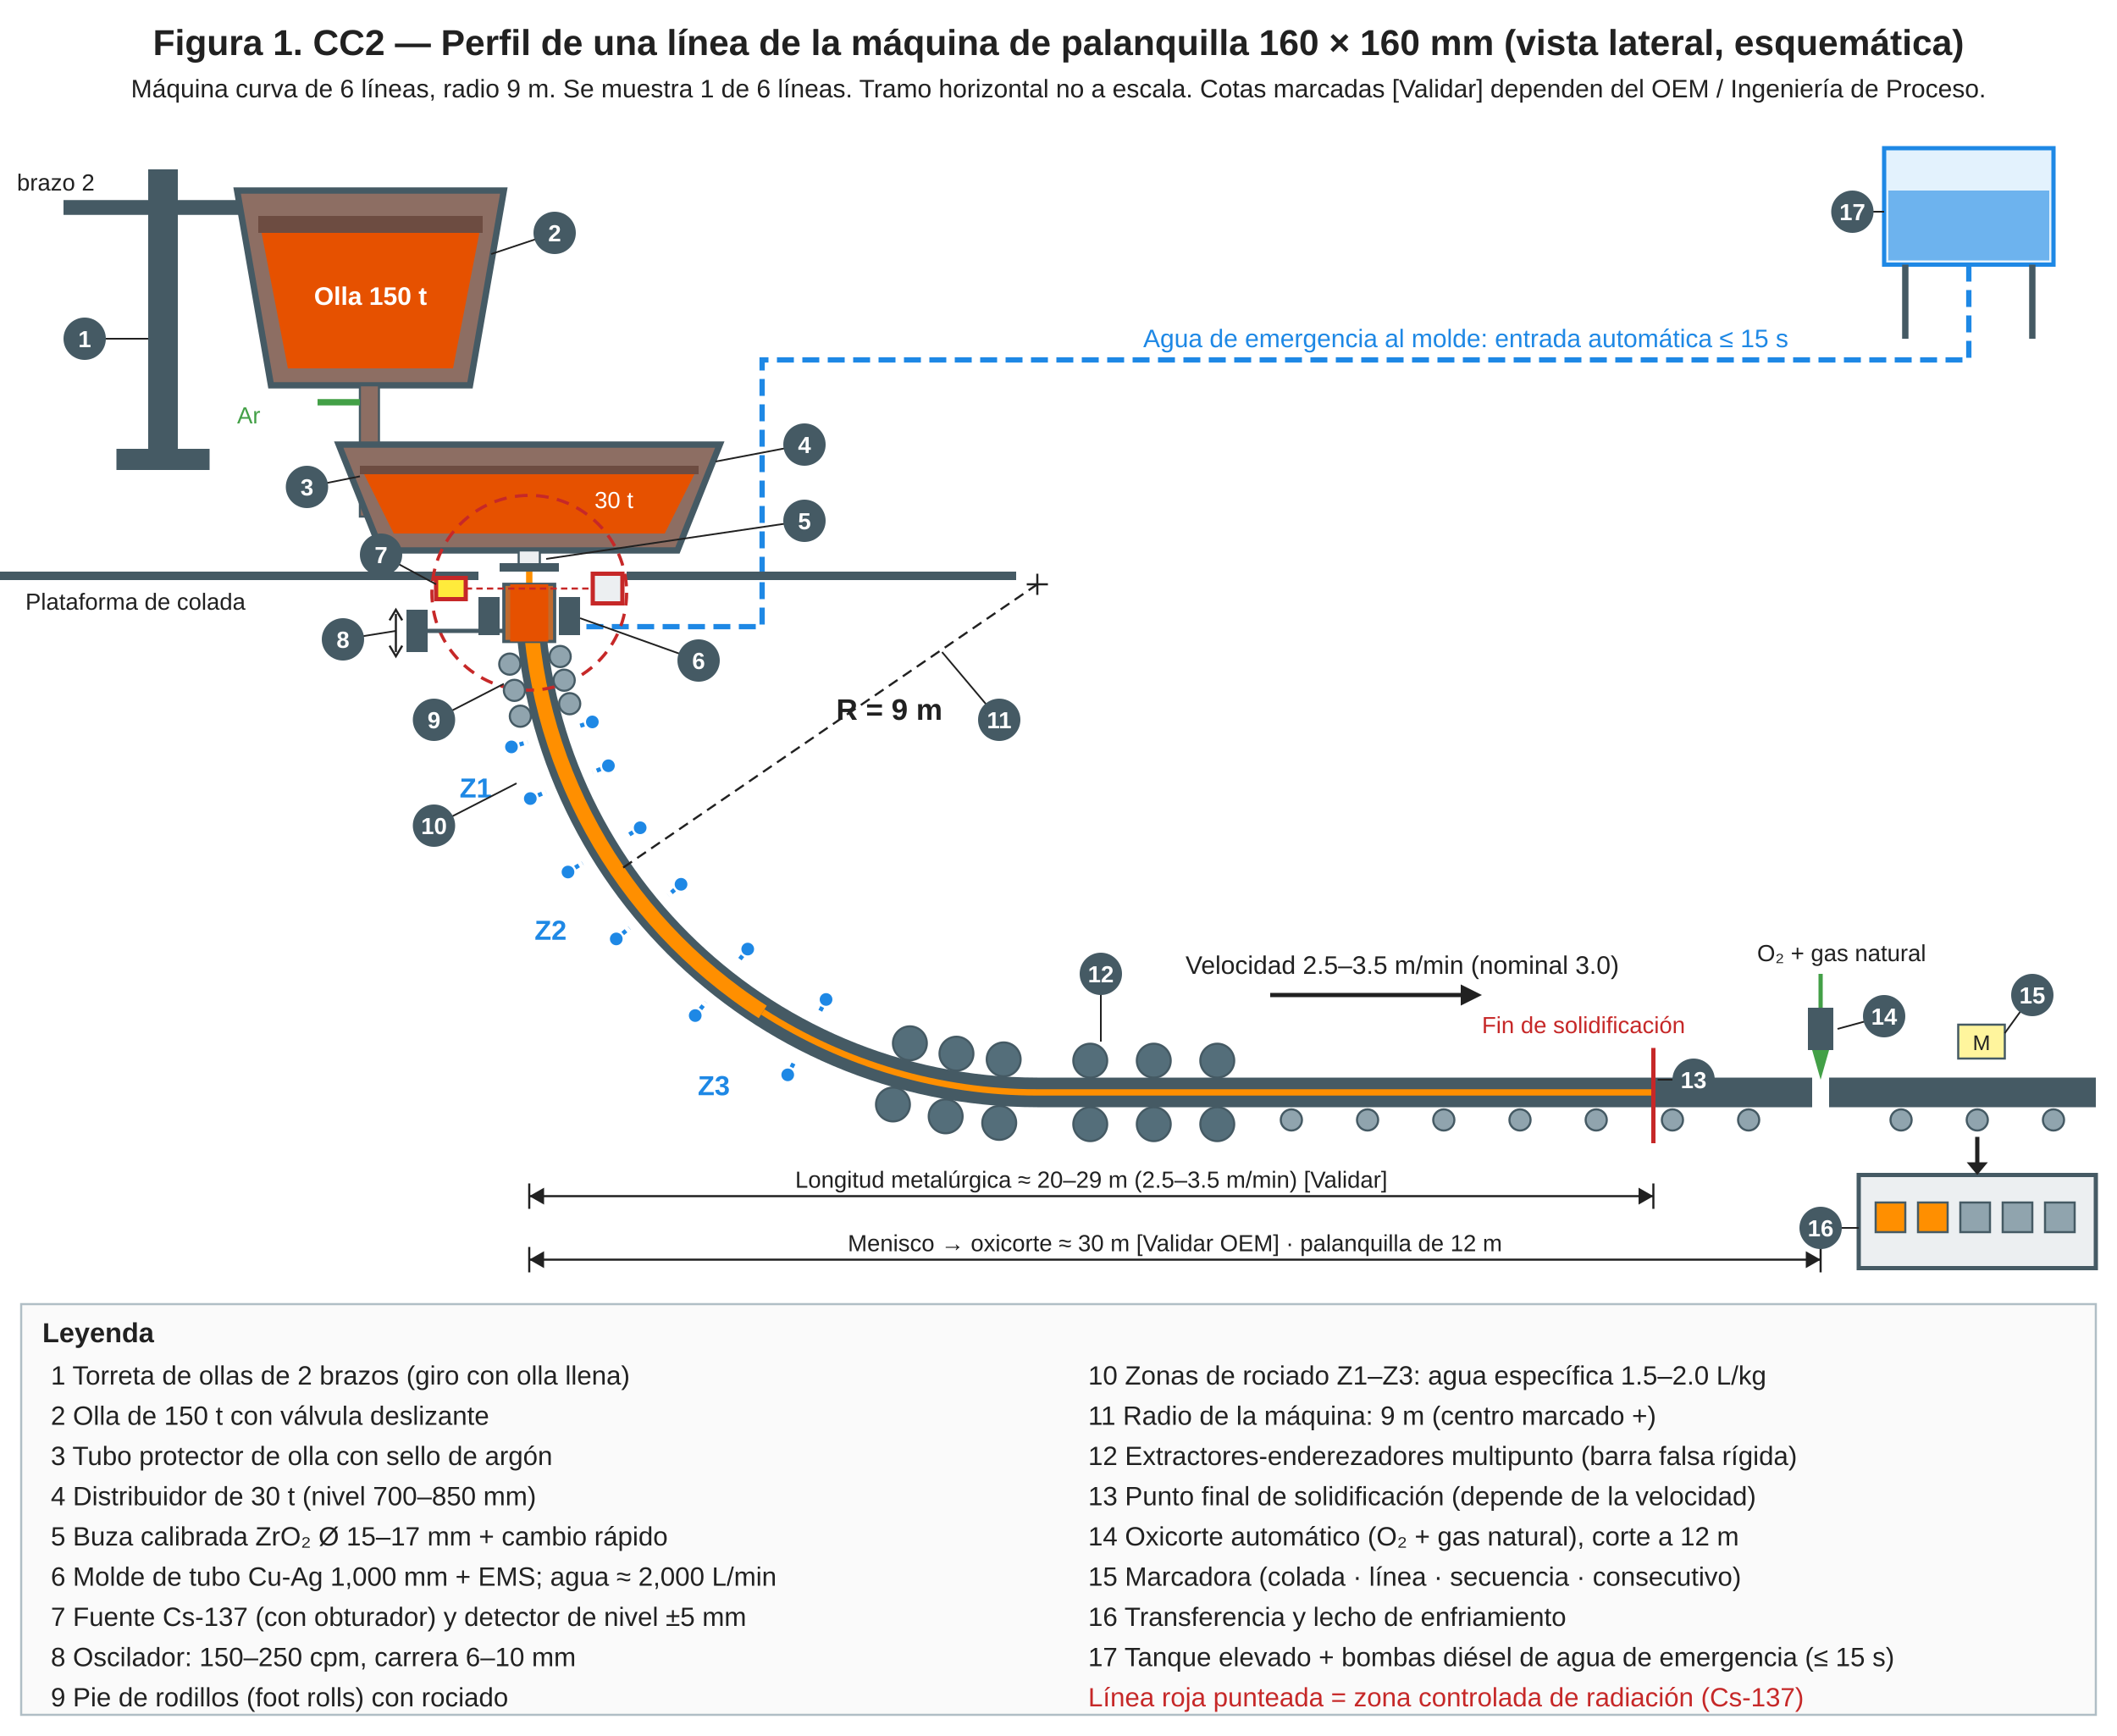
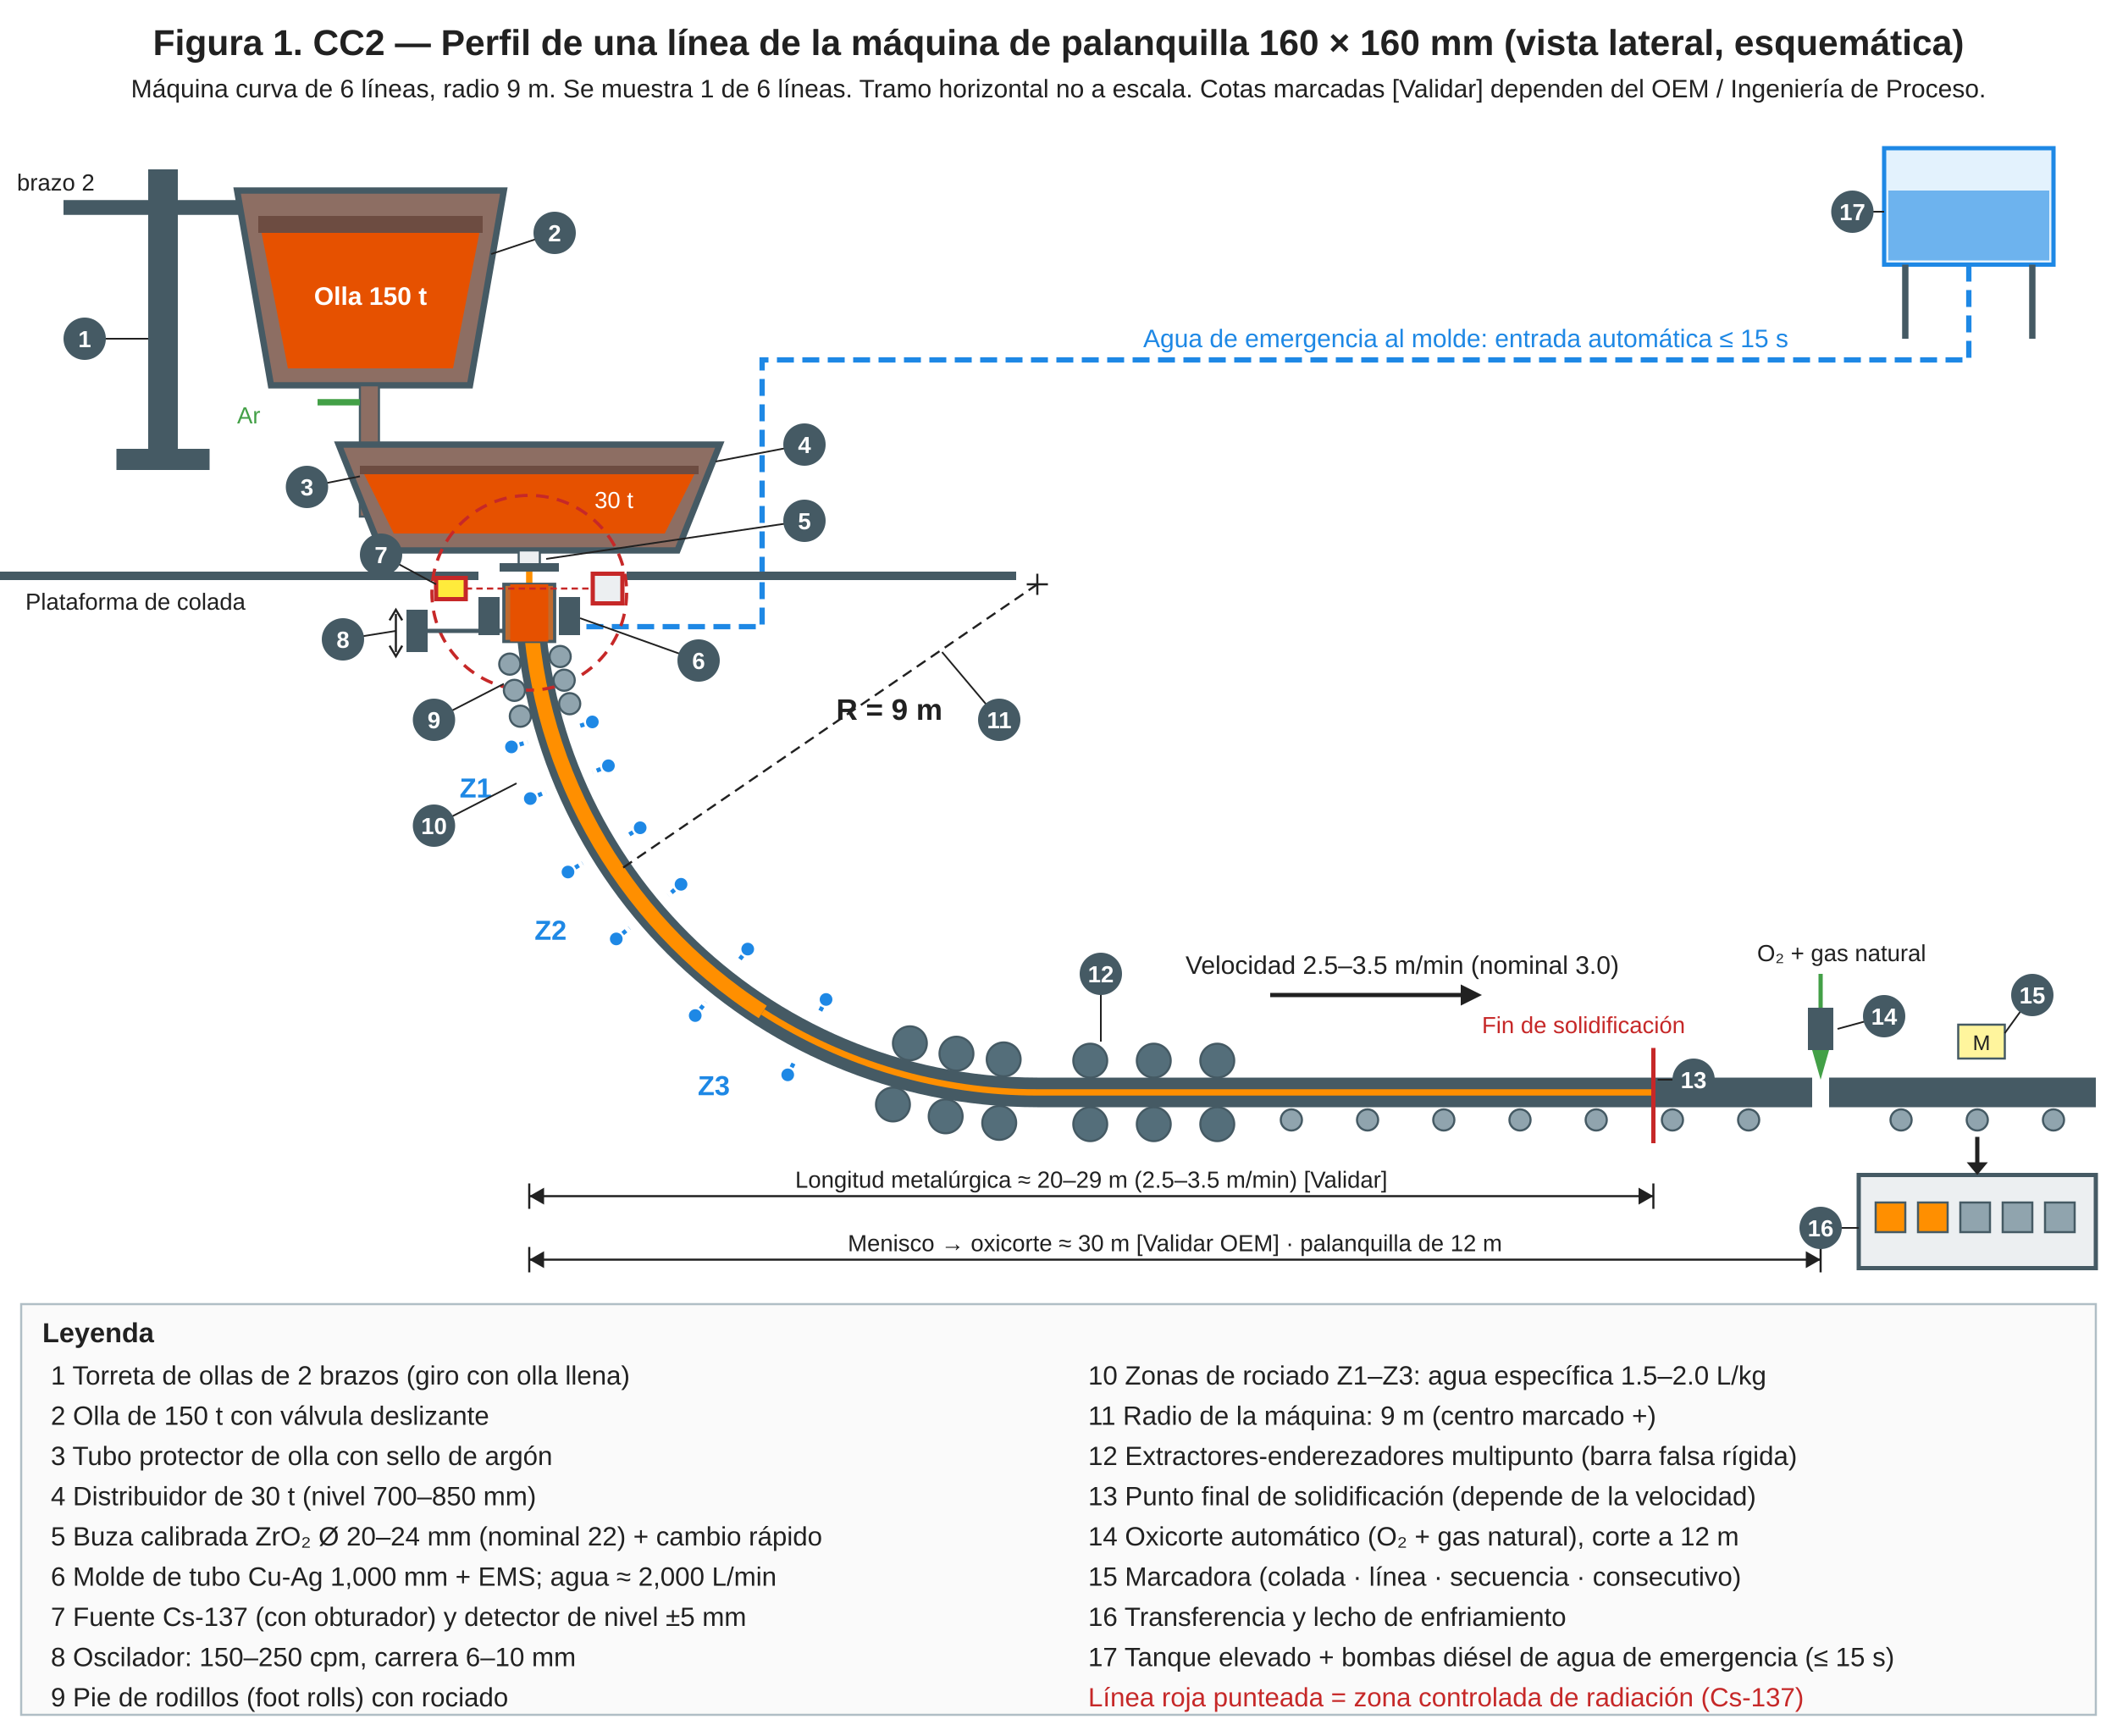
<svg xmlns="http://www.w3.org/2000/svg" viewBox="0 0 1000 820" width="1000" height="820" font-family="Arial, Helvetica, sans-serif">
  <rect width="100%" height="100%" fill="#ffffff" />
  <text x="500" y="26" font-size="17" font-weight="bold" text-anchor="middle" fill="#212121">Figura 1. CC2 — Perfil de una línea de la máquina de palanquilla 160 × 160 mm (vista lateral, esquemática)</text>
  <text x="500" y="46" font-size="12" text-anchor="middle" fill="#212121">Máquina curva de 6 líneas, radio 9 m. Se muestra 1 de 6 líneas. Tramo horizontal no a escala. Cotas marcadas [Validar] dependen del OEM / Ingeniería de Proceso.</text>
  <g transform="translate(0,40)">
    <rect x="890" y="30" width="80" height="55" fill="#E3F2FD" stroke="#1E88E5" stroke-width="2" />
    <rect x="892" y="50" width="76" height="33" fill="#1E88E5" opacity="0.6" />
    <line x1="900" y1="85" x2="900" y2="120" stroke="#455A64" stroke-width="3" />
    <line x1="960" y1="85" x2="960" y2="120" stroke="#455A64" stroke-width="3" />
    <polyline points="930,85 930,130 360,130 360,256 276,256" fill="none" stroke="#1E88E5" stroke-width="2.5" stroke-dasharray="8 4" />
    <text x="540" y="124" font-size="12" fill="#1E88E5">Agua de emergencia al molde: entrada automática ≤ 15 s</text>
    <rect x="70" y="40" width="14" height="138" fill="#455A64" />
    <rect x="55" y="172" width="44" height="10" fill="#455A64" />
    <line x1="77" y1="58" x2="128" y2="58" stroke="#455A64" stroke-width="7" />
    <line x1="77" y1="58" x2="30" y2="58" stroke="#455A64" stroke-width="7" />
    <text x="8" y="50" font-size="11" fill="#212121">brazo 2</text>
    <polygon points="112,50 238,50 222,142 128,142" fill="#8D6E63" stroke="#455A64" stroke-width="3" />
    <polygon points="122,62 228,62 214,134 136,134" fill="#E65100" />
    <rect x="122" y="62" width="106" height="8" fill="#6D4C41" />
    <text x="175" y="104" font-size="12" fill="#ffffff" text-anchor="middle" font-weight="bold">Olla 150 t</text>
    <rect x="170" y="142" width="9" height="62" fill="#8D6E63" stroke="#455A64" />
    <line x1="150" y1="150" x2="170" y2="150" stroke="#43A047" stroke-width="3" />
    <text x="112" y="160" font-size="11" fill="#43A047">Ar</text>
    <polygon points="160,170 340,170 320,220 180,220" fill="#8D6E63" stroke="#455A64" stroke-width="3" />
    <polygon points="170,180 330,180 314,212 186,212" fill="#E65100" />
    <rect x="170" y="180" width="160" height="4" fill="#6D4C41" />
    <text x="290" y="200" font-size="11" fill="#ffffff" text-anchor="middle">30 t</text>
    <rect x="245" y="220" width="10" height="8" fill="#ECEFF1" stroke="#455A64" />
    <rect x="236" y="226" width="28" height="4" fill="#455A64" />
    <line x1="250" y1="230" x2="250" y2="236" stroke="#FF8F00" stroke-width="3" />
    <line x1="0" y1="232" x2="226" y2="232" stroke="#455A64" stroke-width="4" />
    <line x1="296" y1="232" x2="480" y2="232" stroke="#455A64" stroke-width="4" />
    <text x="12" y="248" font-size="11" fill="#212121">Plataforma de colada</text>
    <path d="M 250 236 A 240 240 0 0 0 490 476 L 856 476" fill="none" stroke="#455A64" stroke-width="14" />
    <line x1="864" y1="476" x2="990" y2="476" stroke="#455A64" stroke-width="14" />
    <path d="M 250 238 A 240 240 0 0 0 360.3 438.0" fill="none" stroke="#FF8F00" stroke-width="7" />
    <path d="M 360.3 438.0 A 240 240 0 0 0 490 476 L 781 476" fill="none" stroke="#FF8F00" stroke-width="3" />
    <rect x="238" y="236" width="24" height="27" fill="#BF6A2E" stroke="#455A64" stroke-width="1.5" />
    <rect x="241" y="236" width="18" height="27" fill="#E65100" />
    <rect x="226" y="242" width="10" height="18" fill="#455A64" />
    <rect x="264" y="242" width="10" height="18" fill="#455A64" />
    <rect x="206" y="233" width="14" height="10" fill="#FFEB3B" stroke="#C62828" stroke-width="2" />
    <rect x="280" y="231" width="14" height="14" fill="#ECEFF1" stroke="#C62828" stroke-width="2" />
    <line x1="220" y1="238" x2="280" y2="238" stroke="#C62828" stroke-dasharray="3 2" />
    <circle cx="250" cy="240" r="46" fill="none" stroke="#C62828" stroke-width="1.5" stroke-dasharray="6 4" />
    <rect x="192" y="248" width="10" height="20" fill="#455A64" />
    <path d="M 187 250 L 187 268 M 184 253 L 187 248 L 190 253 M 184 265 L 187 270 L 190 265" stroke="#212121" fill="none" />
    <line x1="202" y1="258" x2="238" y2="258" stroke="#455A64" stroke-width="2" />
    <circle cx="240.8" cy="273.7" r="5" fill="#90A4AE" stroke="#455A64" />
    <circle cx="264.6" cy="270.1" r="5" fill="#90A4AE" stroke="#455A64" />
    <circle cx="243.0" cy="286.1" r="5" fill="#90A4AE" stroke="#455A64" />
    <circle cx="266.5" cy="281.3" r="5" fill="#90A4AE" stroke="#455A64" />
    <circle cx="245.8" cy="298.3" r="5" fill="#90A4AE" stroke="#455A64" />
    <circle cx="269.1" cy="292.4" r="5" fill="#90A4AE" stroke="#455A64" />
    <circle cx="421.8" cy="481.7" r="8" fill="#546E7A" stroke="#455A64" />
    <circle cx="429.8" cy="452.8" r="8" fill="#546E7A" stroke="#455A64" />
    <circle cx="446.7" cy="487.3" r="8" fill="#546E7A" stroke="#455A64" />
    <circle cx="451.8" cy="457.7" r="8" fill="#546E7A" stroke="#455A64" />
    <circle cx="472.0" cy="490.4" r="8" fill="#546E7A" stroke="#455A64" />
    <circle cx="474.1" cy="460.4" r="8" fill="#546E7A" stroke="#455A64" />
    <circle cx="515" cy="461" r="8" fill="#546E7A" stroke="#455A64" />
    <circle cx="515" cy="491" r="8" fill="#546E7A" stroke="#455A64" />
    <circle cx="545" cy="461" r="8" fill="#546E7A" stroke="#455A64" />
    <circle cx="545" cy="491" r="8" fill="#546E7A" stroke="#455A64" />
    <circle cx="575" cy="461" r="8" fill="#546E7A" stroke="#455A64" />
    <circle cx="575" cy="491" r="8" fill="#546E7A" stroke="#455A64" />
    <circle cx="610" cy="489" r="5" fill="#90A4AE" stroke="#455A64" />
    <circle cx="646" cy="489" r="5" fill="#90A4AE" stroke="#455A64" />
    <circle cx="682" cy="489" r="5" fill="#90A4AE" stroke="#455A64" />
    <circle cx="718" cy="489" r="5" fill="#90A4AE" stroke="#455A64" />
    <circle cx="754" cy="489" r="5" fill="#90A4AE" stroke="#455A64" />
    <circle cx="790" cy="489" r="5" fill="#90A4AE" stroke="#455A64" />
    <circle cx="826" cy="489" r="5" fill="#90A4AE" stroke="#455A64" />
    <circle cx="898" cy="489" r="5" fill="#90A4AE" stroke="#455A64" />
    <circle cx="934" cy="489" r="5" fill="#90A4AE" stroke="#455A64" />
    <circle cx="970" cy="489" r="5" fill="#90A4AE" stroke="#455A64" />
    <line x1="241.6" y1="312.8" x2="249.3" y2="310.5" stroke="#1E88E5" stroke-width="2" stroke-dasharray="2 2" />
    <circle cx="241.6" cy="312.8" r="3" fill="#1E88E5" />
    <line x1="279.8" y1="301.0" x2="272.2" y2="303.4" stroke="#1E88E5" stroke-width="2" stroke-dasharray="2 2" />
    <circle cx="279.8" cy="301.0" r="3" fill="#1E88E5" />
    <line x1="250.5" y1="337.2" x2="257.9" y2="334.1" stroke="#1E88E5" stroke-width="2" stroke-dasharray="2 2" />
    <circle cx="250.5" cy="337.2" r="3" fill="#1E88E5" />
    <line x1="287.4" y1="321.7" x2="280.0" y2="324.8" stroke="#1E88E5" stroke-width="2" stroke-dasharray="2 2" />
    <circle cx="287.4" cy="321.7" r="3" fill="#1E88E5" />
    <line x1="268.3" y1="371.9" x2="275.2" y2="367.7" stroke="#1E88E5" stroke-width="2" stroke-dasharray="2 2" />
    <circle cx="268.3" cy="371.9" r="3" fill="#1E88E5" />
    <line x1="302.4" y1="351.0" x2="295.6" y2="355.2" stroke="#1E88E5" stroke-width="2" stroke-dasharray="2 2" />
    <circle cx="302.4" cy="351.0" r="3" fill="#1E88E5" />
    <line x1="291.1" y1="403.5" x2="297.3" y2="398.3" stroke="#1E88E5" stroke-width="2" stroke-dasharray="2 2" />
    <circle cx="291.1" cy="403.5" r="3" fill="#1E88E5" />
    <line x1="321.7" y1="377.7" x2="315.6" y2="382.9" stroke="#1E88E5" stroke-width="2" stroke-dasharray="2 2" />
    <circle cx="321.7" cy="377.7" r="3" fill="#1E88E5" />
    <line x1="328.4" y1="439.7" x2="333.4" y2="433.4" stroke="#1E88E5" stroke-width="2" stroke-dasharray="2 2" />
    <circle cx="328.4" cy="439.7" r="3" fill="#1E88E5" />
    <line x1="353.2" y1="408.3" x2="348.3" y2="414.6" stroke="#1E88E5" stroke-width="2" stroke-dasharray="2 2" />
    <circle cx="353.2" cy="408.3" r="3" fill="#1E88E5" />
    <line x1="372.1" y1="467.7" x2="375.7" y2="460.6" stroke="#1E88E5" stroke-width="2" stroke-dasharray="2 2" />
    <circle cx="372.1" cy="467.7" r="3" fill="#1E88E5" />
    <line x1="390.2" y1="432.1" x2="386.6" y2="439.2" stroke="#1E88E5" stroke-width="2" stroke-dasharray="2 2" />
    <circle cx="390.2" cy="432.1" r="3" fill="#1E88E5" />
    <text x="217.1" y="336.7" font-size="13" font-weight="bold" fill="#1E88E5">Z1</text>
    <text x="252.5" y="403.9" font-size="13" font-weight="bold" fill="#1E88E5">Z2</text>
    <text x="329.6" y="477.3" font-size="13" font-weight="bold" fill="#1E88E5">Z3</text>
    <line x1="490" y1="236" x2="291.9" y2="371.5" stroke="#212121" stroke-dasharray="5 3" />
    <path d="M 485 236 L 495 236 M 490 231 L 490 241" stroke="#212121" />
    <text x="395" y="300" font-size="14" font-weight="bold" fill="#212121">R = 9 m</text>
    <line x1="781" y1="455" x2="781" y2="500" stroke="#C62828" stroke-width="2" />
    <text x="700" y="448" font-size="11" fill="#C62828">Fin de solidificación</text>
    <line x1="600" y1="430" x2="690" y2="430" stroke="#212121" stroke-width="2" />
    <polygon points="690,425 700,430 690,435" fill="#212121" />
    <text x="560" y="420" font-size="12" fill="#212121">Velocidad 2.5–3.5 m/min (nominal 3.0)</text>
    <rect x="854" y="436" width="12" height="20" fill="#455A64" />
    <polygon points="856,456 864,456 860,470" fill="#43A047" />
    <line x1="860" y1="436" x2="860" y2="420" stroke="#43A047" stroke-width="2" />
    <text x="830" y="414" font-size="11" fill="#212121">O₂ + gas natural</text>
    <rect x="925" y="444" width="22" height="16" fill="#FFF59D" stroke="#455A64" />
    <text x="936" y="456" font-size="10" text-anchor="middle" fill="#212121">M</text>
    <rect x="878" y="515" width="112" height="44" fill="#ECEFF1" stroke="#455A64" stroke-width="2" />
    <rect x="886" y="528" width="14" height="14" fill="#FF8F00" stroke="#455A64" />
    <rect x="906" y="528" width="14" height="14" fill="#FF8F00" stroke="#455A64" />
    <rect x="926" y="528" width="14" height="14" fill="#90A4AE" stroke="#455A64" />
    <rect x="946" y="528" width="14" height="14" fill="#90A4AE" stroke="#455A64" />
    <rect x="966" y="528" width="14" height="14" fill="#90A4AE" stroke="#455A64" />
    <line x1="934" y1="497" x2="934" y2="513" stroke="#212121" stroke-width="2" />
    <polygon points="929,509 934,515 939,509" fill="#212121" />
    <line x1="250" y1="525" x2="781" y2="525" stroke="#212121" />
    <polygon points="250,525 257,521 257,529" fill="#212121" />
    <polygon points="781,525 774,521 774,529" fill="#212121" />
    <line x1="250" y1="519" x2="250" y2="531" stroke="#212121" />
    <line x1="781" y1="519" x2="781" y2="531" stroke="#212121" />
    <text x="515.5" y="521" font-size="11" text-anchor="middle" fill="#212121">Longitud metalúrgica ≈ 20–29 m (2.5–3.5 m/min) [Validar]</text>
    <line x1="250" y1="555" x2="860" y2="555" stroke="#212121" />
    <polygon points="250,555 257,551 257,559" fill="#212121" />
    <polygon points="860,555 853,551 853,559" fill="#212121" />
    <line x1="250" y1="549" x2="250" y2="561" stroke="#212121" />
    <line x1="860" y1="549" x2="860" y2="561" stroke="#212121" />
    <text x="555.0" y="551" font-size="11" text-anchor="middle" fill="#212121">Menisco → oxicorte ≈ 30 m [Validar OEM]  ·  palanquilla de 12 m</text>
    <line x1="40" y1="120" x2="70" y2="120" stroke="#212121" stroke-width="0.8" />
    <circle cx="40" cy="120" r="10" fill="#455A64" />
    <text x="40" y="124" font-size="11" font-weight="bold" fill="#ffffff" text-anchor="middle">1</text>
    <line x1="262" y1="70" x2="232" y2="80" stroke="#212121" stroke-width="0.8" />
    <circle cx="262" cy="70" r="10" fill="#455A64" />
    <text x="262" y="74" font-size="11" font-weight="bold" fill="#ffffff" text-anchor="middle">2</text>
    <line x1="145" y1="190" x2="170" y2="185" stroke="#212121" stroke-width="0.8" />
    <circle cx="145" cy="190" r="10" fill="#455A64" />
    <text x="145" y="194" font-size="11" font-weight="bold" fill="#ffffff" text-anchor="middle">3</text>
    <line x1="380" y1="170" x2="338" y2="178" stroke="#212121" stroke-width="0.8" />
    <circle cx="380" cy="170" r="10" fill="#455A64" />
    <text x="380" y="174" font-size="11" font-weight="bold" fill="#ffffff" text-anchor="middle">4</text>
    <line x1="380" y1="206" x2="258" y2="224" stroke="#212121" stroke-width="0.8" />
    <circle cx="380" cy="206" r="10" fill="#455A64" />
    <text x="380" y="210" font-size="11" font-weight="bold" fill="#ffffff" text-anchor="middle">5</text>
    <line x1="330" y1="272" x2="274" y2="252" stroke="#212121" stroke-width="0.8" />
    <circle cx="330" cy="272" r="10" fill="#455A64" />
    <text x="330" y="276" font-size="11" font-weight="bold" fill="#ffffff" text-anchor="middle">6</text>
    <line x1="180" y1="222" x2="206" y2="236" stroke="#212121" stroke-width="0.8" />
    <circle cx="180" cy="222" r="10" fill="#455A64" />
    <text x="180" y="226" font-size="11" font-weight="bold" fill="#ffffff" text-anchor="middle">7</text>
    <line x1="162" y1="262" x2="187" y2="258" stroke="#212121" stroke-width="0.8" />
    <circle cx="162" cy="262" r="10" fill="#455A64" />
    <text x="162" y="266" font-size="11" font-weight="bold" fill="#ffffff" text-anchor="middle">8</text>
    <line x1="205" y1="300" x2="238" y2="283" stroke="#212121" stroke-width="0.8" />
    <circle cx="205" cy="300" r="10" fill="#455A64" />
    <text x="205" y="304" font-size="11" font-weight="bold" fill="#ffffff" text-anchor="middle">9</text>
    <line x1="205" y1="350" x2="244" y2="330" stroke="#212121" stroke-width="0.8" />
    <circle cx="205" cy="350" r="10" fill="#455A64" />
    <text x="205" y="354" font-size="11" font-weight="bold" fill="#ffffff" text-anchor="middle">10</text>
    <line x1="472" y1="300" x2="445" y2="268" stroke="#212121" stroke-width="0.8" />
    <circle cx="472" cy="300" r="10" fill="#455A64" />
    <text x="472" y="304" font-size="11" font-weight="bold" fill="#ffffff" text-anchor="middle">11</text>
    <line x1="520" y1="420" x2="520" y2="452" stroke="#212121" stroke-width="0.8" />
    <circle cx="520" cy="420" r="10" fill="#455A64" />
    <text x="520" y="424" font-size="11" font-weight="bold" fill="#ffffff" text-anchor="middle">12</text>
    <line x1="800" y1="470" x2="783" y2="470" stroke="#212121" stroke-width="0.8" />
    <circle cx="800" cy="470" r="10" fill="#455A64" />
    <text x="800" y="474" font-size="11" font-weight="bold" fill="#ffffff" text-anchor="middle">13</text>
    <line x1="890" y1="440" x2="868" y2="446" stroke="#212121" stroke-width="0.8" />
    <circle cx="890" cy="440" r="10" fill="#455A64" />
    <text x="890" y="444" font-size="11" font-weight="bold" fill="#ffffff" text-anchor="middle">14</text>
    <line x1="960" y1="430" x2="947" y2="448" stroke="#212121" stroke-width="0.8" />
    <circle cx="960" cy="430" r="10" fill="#455A64" />
    <text x="960" y="434" font-size="11" font-weight="bold" fill="#ffffff" text-anchor="middle">15</text>
    <line x1="860" y1="540" x2="878" y2="540" stroke="#212121" stroke-width="0.8" />
    <circle cx="860" cy="540" r="10" fill="#455A64" />
    <text x="860" y="544" font-size="11" font-weight="bold" fill="#ffffff" text-anchor="middle">16</text>
    <line x1="875" y1="60" x2="890" y2="60" stroke="#212121" stroke-width="0.8" />
    <circle cx="875" cy="60" r="10" fill="#455A64" />
    <text x="875" y="64" font-size="11" font-weight="bold" fill="#ffffff" text-anchor="middle">17</text>
  </g>
  <rect x="10" y="616" width="980" height="194" fill="#FAFAFA" stroke="#B0BEC5" />
  <text x="20" y="634" font-size="13" font-weight="bold" fill="#212121">Leyenda</text>
  <text x="24" y="654" font-size="12.5" fill="#212121">1 Torreta de ollas de 2 brazos (giro con olla llena)</text>
  <text x="24" y="673" font-size="12.5" fill="#212121">2 Olla de 150 t con válvula deslizante</text>
  <text x="24" y="692" font-size="12.5" fill="#212121">3 Tubo protector de olla con sello de argón</text>
  <text x="24" y="711" font-size="12.5" fill="#212121">4 Distribuidor de 30 t (nivel 700–850 mm)</text>
-   <text x="24" y="730" font-size="12.5" fill="#212121">5 Buza calibrada ZrO₂ Ø 15–17 mm + cambio rápido</text>
+   <text x="24" y="730" font-size="12.5" fill="#212121">5 Buza calibrada ZrO₂ Ø 20–24 mm (nominal 22) + cambio rápido</text>
  <text x="24" y="749" font-size="12.5" fill="#212121">6 Molde de tubo Cu-Ag 1,000 mm + EMS; agua ≈ 2,000 L/min</text>
  <text x="24" y="768" font-size="12.5" fill="#212121">7 Fuente Cs-137 (con obturador) y detector de nivel ±5 mm</text>
  <text x="24" y="787" font-size="12.5" fill="#212121">8 Oscilador: 150–250 cpm, carrera 6–10 mm</text>
  <text x="24" y="806" font-size="12.5" fill="#212121">9 Pie de rodillos (foot rolls) con rociado</text>
  <text x="514" y="654" font-size="12.5" fill="#212121">10 Zonas de rociado Z1–Z3: agua específica 1.5–2.0 L/kg</text>
  <text x="514" y="673" font-size="12.5" fill="#212121">11 Radio de la máquina: 9 m (centro marcado +)</text>
  <text x="514" y="692" font-size="12.5" fill="#212121">12 Extractores-enderezadores multipunto (barra falsa rígida)</text>
  <text x="514" y="711" font-size="12.5" fill="#212121">13 Punto final de solidificación (depende de la velocidad)</text>
  <text x="514" y="730" font-size="12.5" fill="#212121">14 Oxicorte automático (O₂ + gas natural), corte a 12 m</text>
  <text x="514" y="749" font-size="12.5" fill="#212121">15 Marcadora (colada · línea · secuencia · consecutivo)</text>
  <text x="514" y="768" font-size="12.5" fill="#212121">16 Transferencia y lecho de enfriamiento</text>
  <text x="514" y="787" font-size="12.5" fill="#212121">17 Tanque elevado + bombas diésel de agua de emergencia (≤ 15 s)</text>
  <text x="514" y="806" font-size="12.5" fill="#C62828">Línea roja punteada = zona controlada de radiación (Cs-137)</text>
</svg>
